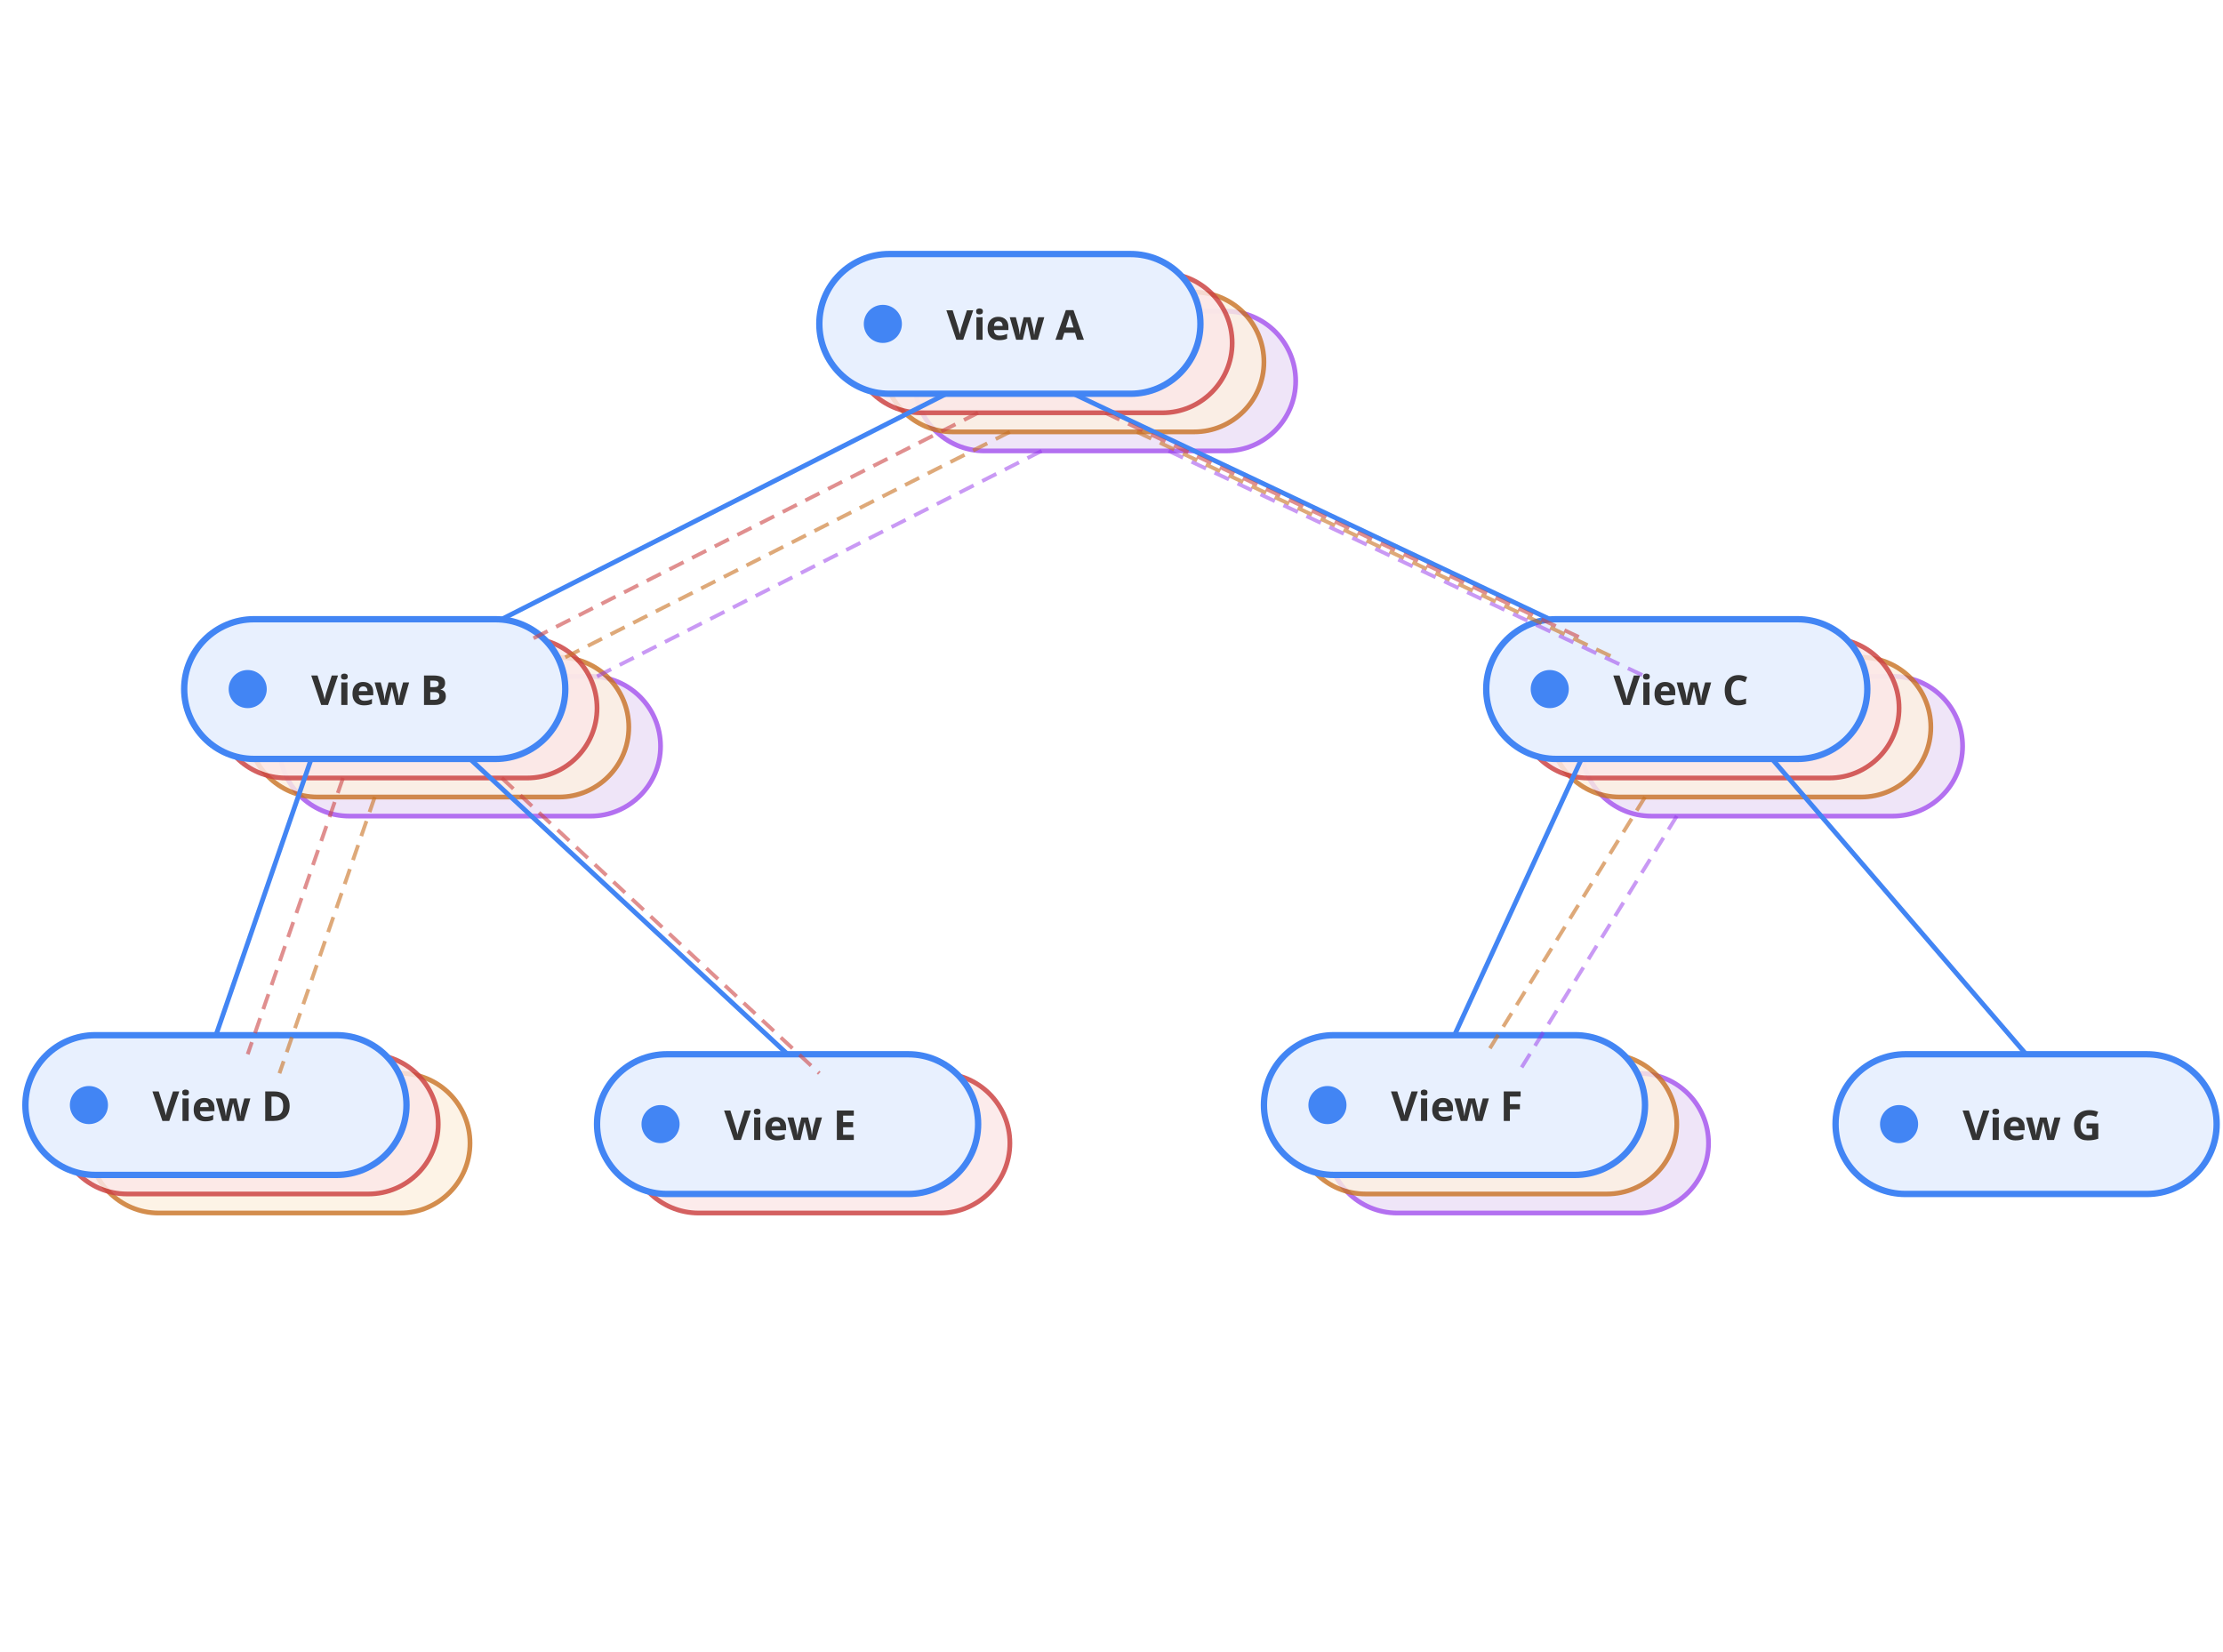
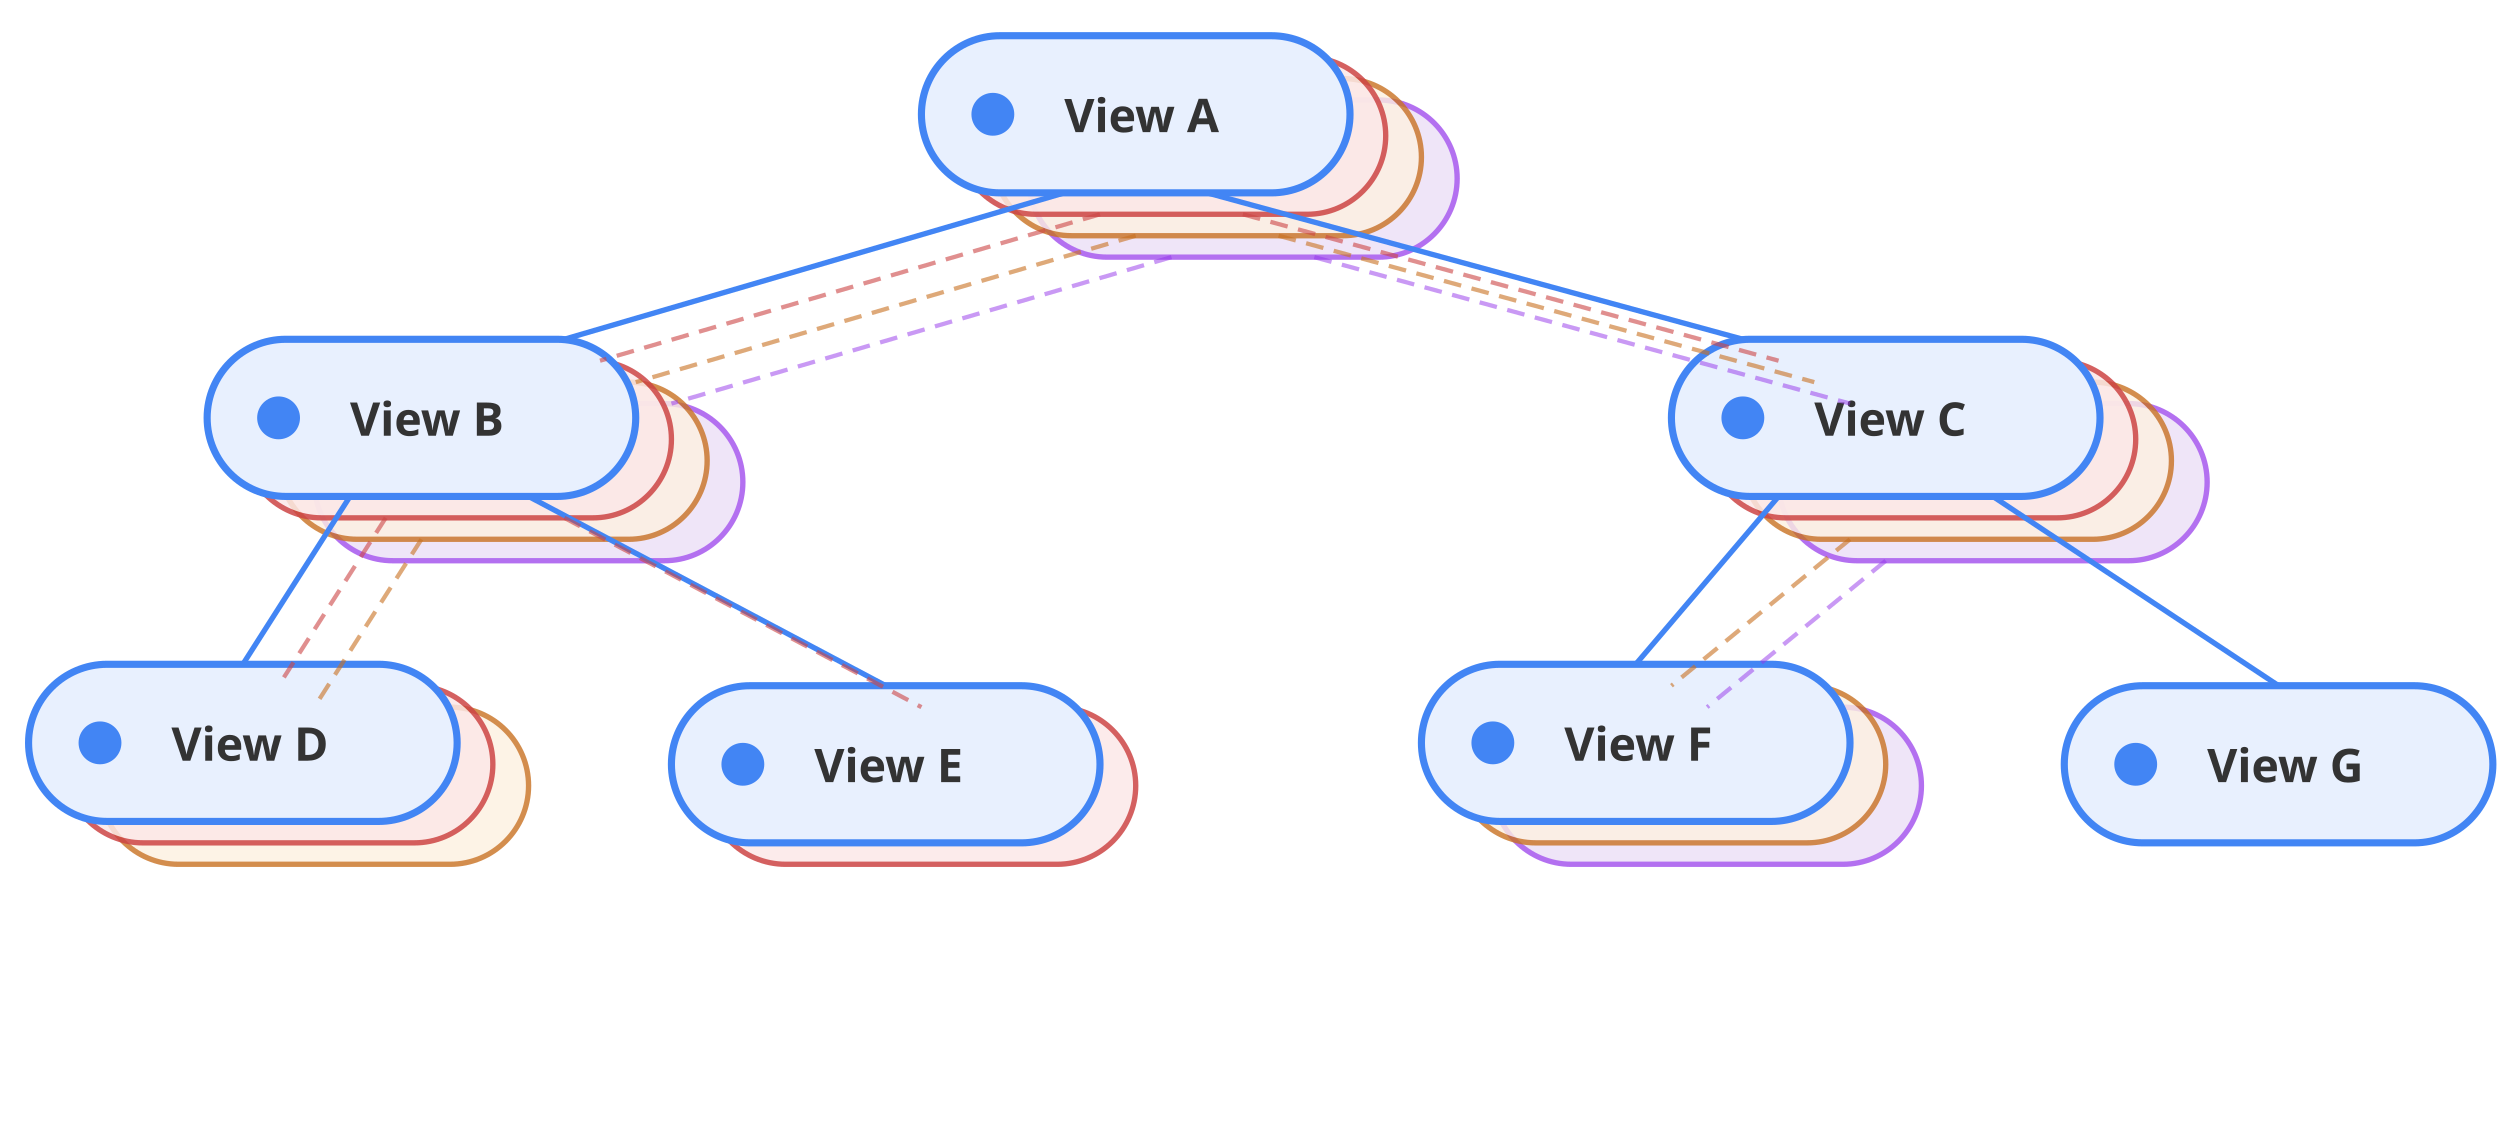
- <svg xmlns="http://www.w3.org/2000/svg" viewBox="0 0 700 520" font-family="system-ui, sans-serif" style="background:white">
+ <svg xmlns="http://www.w3.org/2000/svg" viewBox="0 0 700 320" font-family="system-ui, sans-serif" style="background:white">
  <defs>
    <marker id="arrow-shadow" viewBox="0 0 10 10" refX="10" refY="5" markerWidth="6" markerHeight="6" orient="auto">
      <path d="M 0 0 L 10 5 L 0 10 z" fill="#c87020" />
    </marker>
  </defs>
-   <rect x="288" y="98" width="120" height="44" rx="22" fill="#e8daf5" stroke="#9333ea" stroke-width="1.5" opacity="0.7" />
-   <rect x="278" y="92" width="120" height="44" rx="22" fill="#fdf0e0" stroke="#c87020" stroke-width="1.5" opacity="0.8" />
-   <rect x="268" y="86" width="120" height="44" rx="22" fill="#fce8e8" stroke="#c44" stroke-width="1.5" opacity="0.85" />
-   <rect x="258" y="80" width="120" height="44" rx="22" fill="#e8f0fe" stroke="#4285f4" stroke-width="2" />
-   <circle cx="278" cy="102" r="6" fill="#4285f4" />
-   <text x="298" y="107" font-size="13" font-weight="600" fill="#333">View A</text>
-   <rect x="88" y="213" width="120" height="44" rx="22" fill="#e8daf5" stroke="#9333ea" stroke-width="1.5" opacity="0.7" />
-   <rect x="78" y="207" width="120" height="44" rx="22" fill="#fdf0e0" stroke="#c87020" stroke-width="1.5" opacity="0.8" />
-   <rect x="68" y="201" width="120" height="44" rx="22" fill="#fce8e8" stroke="#c44" stroke-width="1.5" opacity="0.85" />
-   <rect x="58" y="195" width="120" height="44" rx="22" fill="#e8f0fe" stroke="#4285f4" stroke-width="2" />
-   <circle cx="78" cy="217" r="6" fill="#4285f4" />
-   <text x="98" y="222" font-size="13" font-weight="600" fill="#333">View B</text>
-   <rect x="498" y="213" width="120" height="44" rx="22" fill="#e8daf5" stroke="#9333ea" stroke-width="1.5" opacity="0.7" />
-   <rect x="488" y="207" width="120" height="44" rx="22" fill="#fdf0e0" stroke="#c87020" stroke-width="1.5" opacity="0.8" />
-   <rect x="478" y="201" width="120" height="44" rx="22" fill="#fce8e8" stroke="#c44" stroke-width="1.5" opacity="0.85" />
-   <rect x="468" y="195" width="120" height="44" rx="22" fill="#e8f0fe" stroke="#4285f4" stroke-width="2" />
-   <circle cx="488" cy="217" r="6" fill="#4285f4" />
-   <text x="508" y="222" font-size="13" font-weight="600" fill="#333">View C</text>
-   <rect x="28" y="338" width="120" height="44" rx="22" fill="#fdf0e0" stroke="#c87020" stroke-width="1.5" opacity="0.8" />
-   <rect x="18" y="332" width="120" height="44" rx="22" fill="#fce8e8" stroke="#c44" stroke-width="1.5" opacity="0.85" />
-   <rect x="8" y="326" width="120" height="44" rx="22" fill="#e8f0fe" stroke="#4285f4" stroke-width="2" />
-   <circle cx="28" cy="348" r="6" fill="#4285f4" />
-   <text x="48" y="353" font-size="13" font-weight="600" fill="#333">View D</text>
-   <rect x="198" y="338" width="120" height="44" rx="22" fill="#fce8e8" stroke="#c44" stroke-width="1.5" opacity="0.85" />
-   <rect x="188" y="332" width="120" height="44" rx="22" fill="#e8f0fe" stroke="#4285f4" stroke-width="2" />
-   <circle cx="208" cy="354" r="6" fill="#4285f4" />
-   <text x="228" y="359" font-size="13" font-weight="600" fill="#333">View E</text>
-   <rect x="418" y="338" width="120" height="44" rx="22" fill="#e8daf5" stroke="#9333ea" stroke-width="1.5" opacity="0.7" />
-   <rect x="408" y="332" width="120" height="44" rx="22" fill="#fdf0e0" stroke="#c87020" stroke-width="1.5" opacity="0.8" />
-   <rect x="398" y="326" width="120" height="44" rx="22" fill="#e8f0fe" stroke="#4285f4" stroke-width="2" />
-   <circle cx="418" cy="348" r="6" fill="#4285f4" />
-   <text x="438" y="353" font-size="13" font-weight="600" fill="#333">View F</text>
-   <rect x="578" y="332" width="120" height="44" rx="22" fill="#e8f0fe" stroke="#4285f4" stroke-width="2" />
-   <circle cx="598" cy="354" r="6" fill="#4285f4" />
-   <text x="618" y="359" font-size="13" font-weight="600" fill="#333">View G</text>
-   <line x1="298" y1="124" x2="158" y2="195" stroke="#4285f4" stroke-width="1.5" />
-   <line x1="338" y1="124" x2="488" y2="195" stroke="#4285f4" stroke-width="1.5" />
-   <line x1="98" y1="239" x2="68" y2="326" stroke="#4285f4" stroke-width="1.5" />
-   <line x1="148" y1="239" x2="248" y2="332" stroke="#4285f4" stroke-width="1.5" />
-   <line x1="498" y1="239" x2="458" y2="326" stroke="#4285f4" stroke-width="1.5" />
-   <line x1="558" y1="239" x2="638" y2="332" stroke="#4285f4" stroke-width="1.5" />
-   <line x1="308" y1="130" x2="168" y2="201" stroke="#c44" stroke-width="1.2" stroke-dasharray="5,3" opacity="0.6" />
-   <line x1="348" y1="130" x2="498" y2="201" stroke="#c44" stroke-width="1.2" stroke-dasharray="5,3" opacity="0.6" />
-   <line x1="108" y1="245" x2="78" y2="332" stroke="#c44" stroke-width="1.2" stroke-dasharray="5,3" opacity="0.6" />
-   <line x1="158" y1="245" x2="258" y2="338" stroke="#c44" stroke-width="1.2" stroke-dasharray="5,3" opacity="0.6" />
-   <line x1="318" y1="136" x2="178" y2="207" stroke="#c87020" stroke-width="1.2" stroke-dasharray="5,3" opacity="0.6" />
-   <line x1="358" y1="136" x2="508" y2="207" stroke="#c87020" stroke-width="1.2" stroke-dasharray="5,3" opacity="0.6" />
-   <line x1="118" y1="251" x2="88" y2="338" stroke="#c87020" stroke-width="1.2" stroke-dasharray="5,3" opacity="0.6" />
-   <line x1="518" y1="251" x2="468" y2="332" stroke="#c87020" stroke-width="1.2" stroke-dasharray="5,3" opacity="0.6" />
-   <line x1="328" y1="142" x2="188" y2="213" stroke="#9333ea" stroke-width="1.2" stroke-dasharray="5,3" opacity="0.5" />
-   <line x1="368" y1="142" x2="518" y2="213" stroke="#9333ea" stroke-width="1.2" stroke-dasharray="5,3" opacity="0.5" />
-   <line x1="528" y1="257" x2="478" y2="338" stroke="#9333ea" stroke-width="1.2" stroke-dasharray="5,3" opacity="0.5" />
+   <rect x="288" y="28" width="120" height="44" rx="22" fill="#e8daf5" stroke="#9333ea" stroke-width="1.5" opacity="0.7" />
+   <rect x="278" y="22" width="120" height="44" rx="22" fill="#fdf0e0" stroke="#c87020" stroke-width="1.5" opacity="0.8" />
+   <rect x="268" y="16" width="120" height="44" rx="22" fill="#fce8e8" stroke="#c44" stroke-width="1.5" opacity="0.85" />
+   <rect x="258" y="10" width="120" height="44" rx="22" fill="#e8f0fe" stroke="#4285f4" stroke-width="2" />
+   <circle cx="278" cy="32" r="6" fill="#4285f4" />
+   <text x="298" y="37" font-size="13" font-weight="600" fill="#333">View A</text>
+   <rect x="88" y="113" width="120" height="44" rx="22" fill="#e8daf5" stroke="#9333ea" stroke-width="1.5" opacity="0.7" />
+   <rect x="78" y="107" width="120" height="44" rx="22" fill="#fdf0e0" stroke="#c87020" stroke-width="1.5" opacity="0.8" />
+   <rect x="68" y="101" width="120" height="44" rx="22" fill="#fce8e8" stroke="#c44" stroke-width="1.5" opacity="0.85" />
+   <rect x="58" y="95" width="120" height="44" rx="22" fill="#e8f0fe" stroke="#4285f4" stroke-width="2" />
+   <circle cx="78" cy="117" r="6" fill="#4285f4" />
+   <text x="98" y="122" font-size="13" font-weight="600" fill="#333">View B</text>
+   <rect x="498" y="113" width="120" height="44" rx="22" fill="#e8daf5" stroke="#9333ea" stroke-width="1.5" opacity="0.7" />
+   <rect x="488" y="107" width="120" height="44" rx="22" fill="#fdf0e0" stroke="#c87020" stroke-width="1.5" opacity="0.8" />
+   <rect x="478" y="101" width="120" height="44" rx="22" fill="#fce8e8" stroke="#c44" stroke-width="1.5" opacity="0.85" />
+   <rect x="468" y="95" width="120" height="44" rx="22" fill="#e8f0fe" stroke="#4285f4" stroke-width="2" />
+   <circle cx="488" cy="117" r="6" fill="#4285f4" />
+   <text x="508" y="122" font-size="13" font-weight="600" fill="#333">View C</text>
+   <rect x="28" y="198" width="120" height="44" rx="22" fill="#fdf0e0" stroke="#c87020" stroke-width="1.5" opacity="0.8" />
+   <rect x="18" y="192" width="120" height="44" rx="22" fill="#fce8e8" stroke="#c44" stroke-width="1.5" opacity="0.85" />
+   <rect x="8" y="186" width="120" height="44" rx="22" fill="#e8f0fe" stroke="#4285f4" stroke-width="2" />
+   <circle cx="28" cy="208" r="6" fill="#4285f4" />
+   <text x="48" y="213" font-size="13" font-weight="600" fill="#333">View D</text>
+   <rect x="198" y="198" width="120" height="44" rx="22" fill="#fce8e8" stroke="#c44" stroke-width="1.5" opacity="0.85" />
+   <rect x="188" y="192" width="120" height="44" rx="22" fill="#e8f0fe" stroke="#4285f4" stroke-width="2" />
+   <circle cx="208" cy="214" r="6" fill="#4285f4" />
+   <text x="228" y="219" font-size="13" font-weight="600" fill="#333">View E</text>
+   <rect x="418" y="198" width="120" height="44" rx="22" fill="#e8daf5" stroke="#9333ea" stroke-width="1.5" opacity="0.7" />
+   <rect x="408" y="192" width="120" height="44" rx="22" fill="#fdf0e0" stroke="#c87020" stroke-width="1.5" opacity="0.8" />
+   <rect x="398" y="186" width="120" height="44" rx="22" fill="#e8f0fe" stroke="#4285f4" stroke-width="2" />
+   <circle cx="418" cy="208" r="6" fill="#4285f4" />
+   <text x="438" y="213" font-size="13" font-weight="600" fill="#333">View F</text>
+   <rect x="578" y="192" width="120" height="44" rx="22" fill="#e8f0fe" stroke="#4285f4" stroke-width="2" />
+   <circle cx="598" cy="214" r="6" fill="#4285f4" />
+   <text x="618" y="219" font-size="13" font-weight="600" fill="#333">View G</text>
+   <line x1="298" y1="54" x2="158" y2="95" stroke="#4285f4" stroke-width="1.5" />
+   <line x1="338" y1="54" x2="488" y2="95" stroke="#4285f4" stroke-width="1.5" />
+   <line x1="98" y1="139" x2="68" y2="186" stroke="#4285f4" stroke-width="1.5" />
+   <line x1="148" y1="139" x2="248" y2="192" stroke="#4285f4" stroke-width="1.5" />
+   <line x1="498" y1="139" x2="458" y2="186" stroke="#4285f4" stroke-width="1.5" />
+   <line x1="558" y1="139" x2="638" y2="192" stroke="#4285f4" stroke-width="1.5" />
+   <line x1="308" y1="60" x2="168" y2="101" stroke="#c44" stroke-width="1.2" stroke-dasharray="5,3" opacity="0.6" />
+   <line x1="348" y1="60" x2="498" y2="101" stroke="#c44" stroke-width="1.2" stroke-dasharray="5,3" opacity="0.6" />
+   <line x1="108" y1="145" x2="78" y2="192" stroke="#c44" stroke-width="1.2" stroke-dasharray="5,3" opacity="0.6" />
+   <line x1="158" y1="145" x2="258" y2="198" stroke="#c44" stroke-width="1.2" stroke-dasharray="5,3" opacity="0.6" />
+   <line x1="318" y1="66" x2="178" y2="107" stroke="#c87020" stroke-width="1.2" stroke-dasharray="5,3" opacity="0.6" />
+   <line x1="358" y1="66" x2="508" y2="107" stroke="#c87020" stroke-width="1.2" stroke-dasharray="5,3" opacity="0.6" />
+   <line x1="118" y1="151" x2="88" y2="198" stroke="#c87020" stroke-width="1.2" stroke-dasharray="5,3" opacity="0.6" />
+   <line x1="518" y1="151" x2="468" y2="192" stroke="#c87020" stroke-width="1.2" stroke-dasharray="5,3" opacity="0.6" />
+   <line x1="328" y1="72" x2="188" y2="113" stroke="#9333ea" stroke-width="1.2" stroke-dasharray="5,3" opacity="0.5" />
+   <line x1="368" y1="72" x2="518" y2="113" stroke="#9333ea" stroke-width="1.2" stroke-dasharray="5,3" opacity="0.5" />
+   <line x1="528" y1="157" x2="478" y2="198" stroke="#9333ea" stroke-width="1.2" stroke-dasharray="5,3" opacity="0.5" />
</svg>
